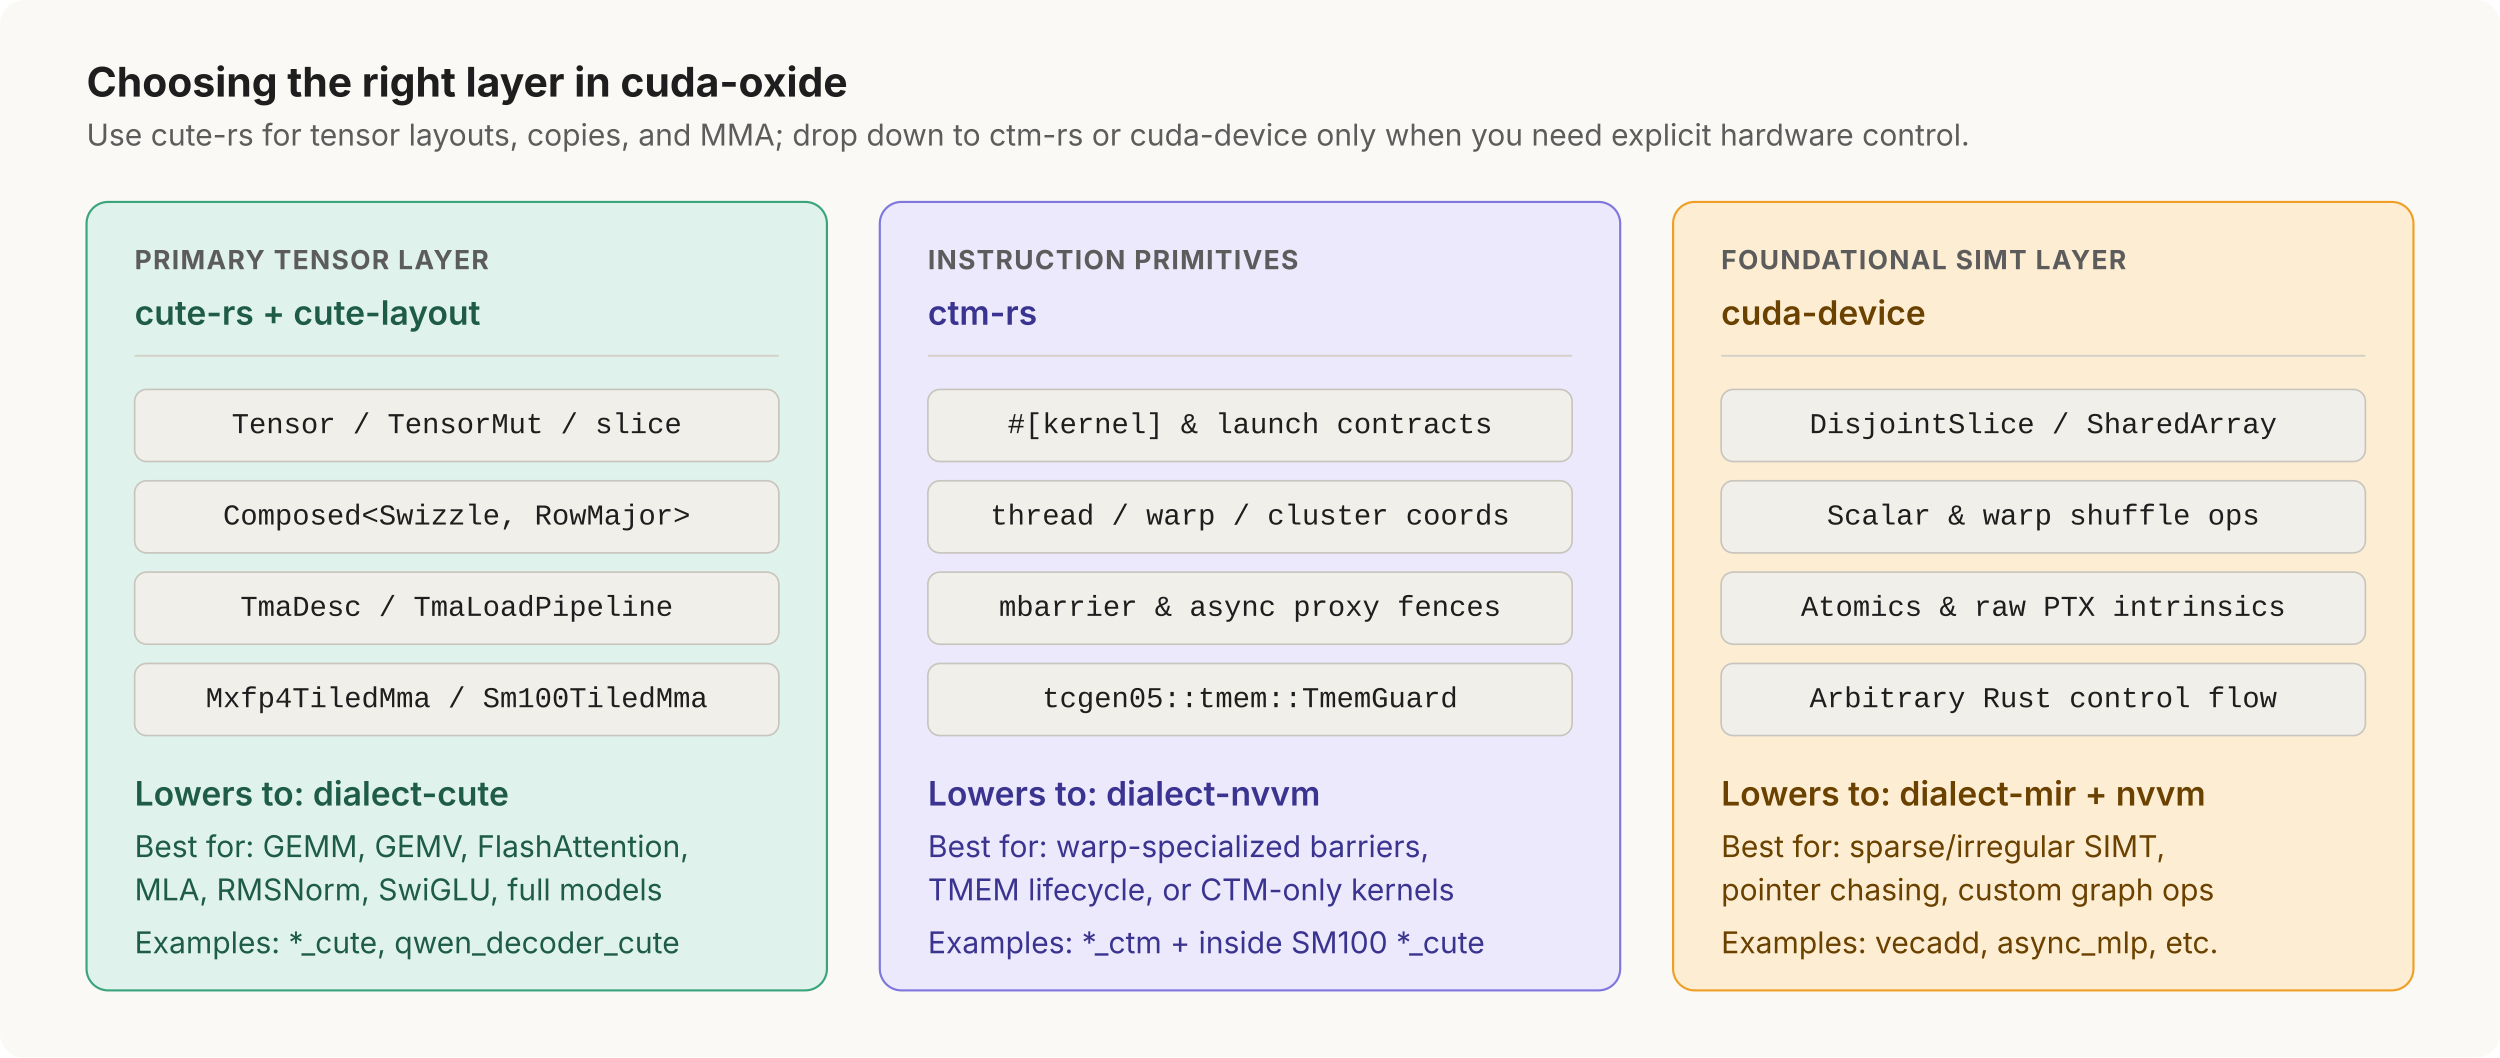
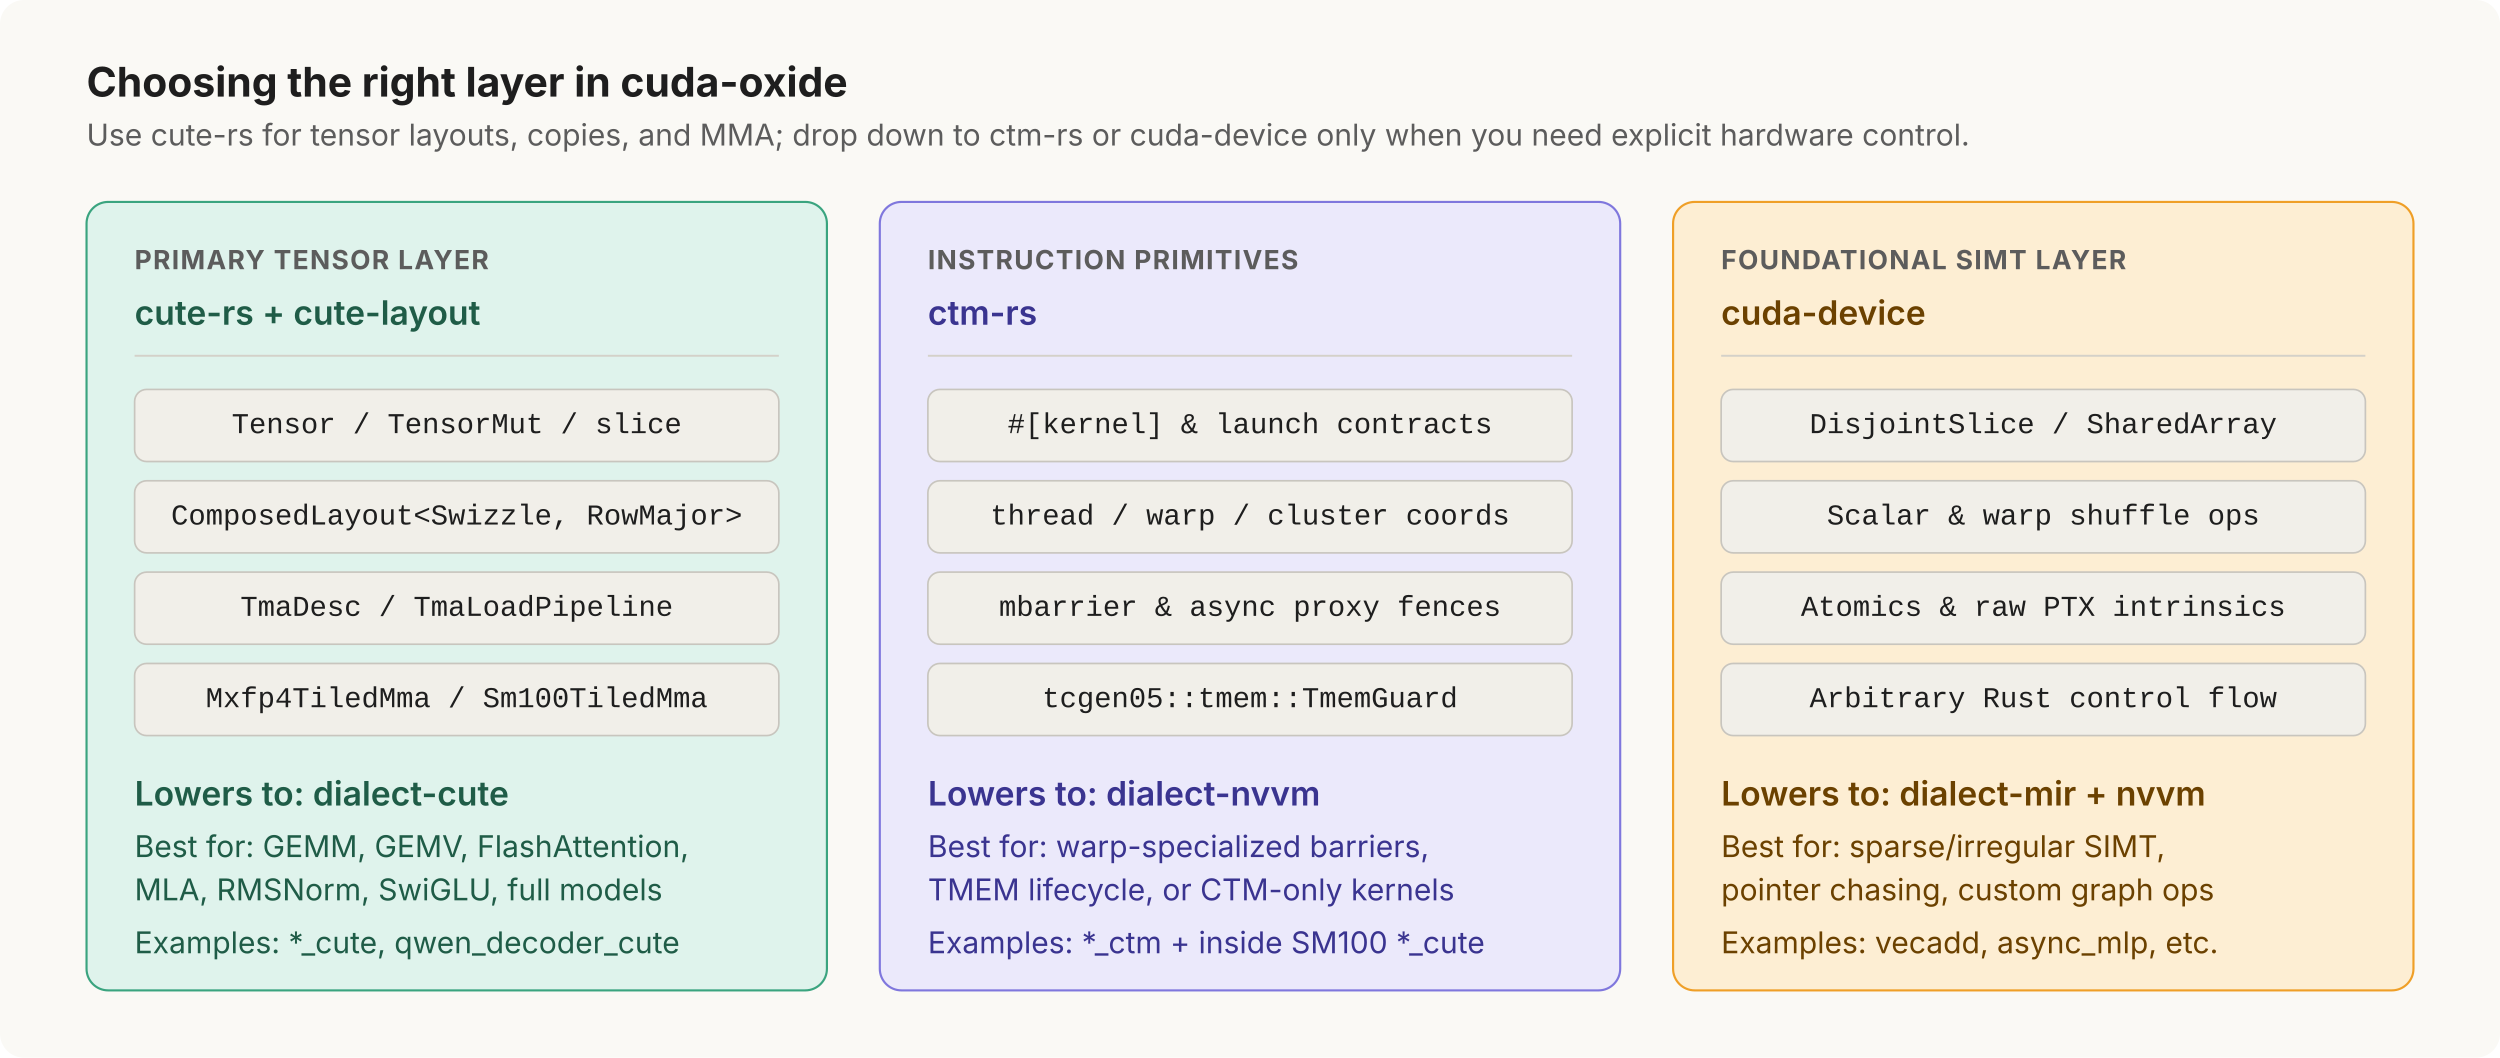
<svg xmlns="http://www.w3.org/2000/svg" class="cute-rs-preview" width="1040" height="440" viewBox="0 0 1040 440" role="img" font-family="-apple-system, BlinkMacSystemFont, 'Segoe UI', Inter, Roboto, Helvetica, Arial, sans-serif">
  <style>.cute-rs-preview text { dominant-baseline:central; text-anchor:middle } .cute-rs-preview .l { text-anchor:start } .cute-rs-preview .bg { fill:#faf9f5 } .cute-rs-preview .title { font-size:17px; font-weight:700; fill:#1e1e1e } .cute-rs-preview .sec { font-size:11px; font-weight:700; letter-spacing:0.05em; fill:#5c5c5c } .cute-rs-preview .th { font-size:14px; font-weight:600; fill:#1e1e1e } .cute-rs-preview .ts { font-size:12.5px; fill:#5c5c5c } .cute-rs-preview .tm { font-family:'SFMono-Regular', Consolas, 'Liberation Mono', Menlo, monospace; font-size:12px; font-weight:500 } .cute-rs-preview .k-box { fill:#f1efe9; stroke:#c8c5be } .cute-rs-preview .tx-box { fill:#1e1e1e } .cute-rs-preview .k-purple { fill:#ebe9fb; stroke:#7f77dd } .cute-rs-preview .tx-purple { fill:#3a3490 } .cute-rs-preview .k-teal { fill:#dff3ec; stroke:#3aa47f } .cute-rs-preview .tx-teal { fill:#1f5c47 } .cute-rs-preview .k-amber { fill:#fdeed3; stroke:#ef9f27 } .cute-rs-preview .tx-amber { fill:#6b4100 } .cute-rs-preview .hair { stroke:#d4d1c9 } @media (prefers-color-scheme: dark) { .cute-rs-preview .bg { fill:#161618 } .cute-rs-preview .title, .cute-rs-preview .th { fill:#f2f2f2 } .cute-rs-preview .sec { fill:#a3a3a3 } .cute-rs-preview .ts { fill:#b8b8b8 } .cute-rs-preview .k-box { fill:#242428; stroke:#4a4a50 } .cute-rs-preview .tx-box { fill:#f2f2f2 } .cute-rs-preview .hair { stroke:#3a3a40 } .cute-rs-preview .k-purple { fill:#3a3490; stroke:#9a93ea } .cute-rs-preview .tx-purple { fill:#e9e7fb } .cute-rs-preview .k-teal { fill:#1f5c47; stroke:#5fc6a0 } .cute-rs-preview .tx-teal { fill:#dff3ec } .cute-rs-preview .k-amber { fill:#6b4100; stroke:#f3b65a } .cute-rs-preview .tx-amber { fill:#fdeed3 } }</style>
  <rect class="bg" width="1040" height="440" rx="10" />
  <text class="title l" x="36" y="34">Choosing the right layer in cuda-oxide</text>
  <text class="ts l" x="36" y="56">Use cute-rs for tensor layouts, copies, and MMA; drop down to ctm-rs or cuda-device only when you need explicit hardware control.</text>
  <rect class="k-teal" x="36" y="84" width="308" height="328" rx="9" stroke-width="0.9" />
  <text class="sec l" x="56" y="108">PRIMARY TENSOR LAYER</text>
  <text class="th tx-teal l" x="56" y="130">cute-rs + cute-layout</text>
  <line class="hair" x1="56" y1="148" x2="324" y2="148" stroke-width="0.8" />
  <rect class="k-box" x="56" y="162" width="268" height="30" rx="5" stroke-width="0.7" />
  <text class="tm tx-box" x="190" y="177">Tensor / TensorMut / slice</text>
  <rect class="k-box" x="56" y="200" width="268" height="30" rx="5" stroke-width="0.7" />
-   <text class="tm tx-box" x="190" y="215">Composed&lt;Swizzle, RowMajor&gt;</text>
+   <text class="tm tx-box" x="190" y="215">ComposedLayout&lt;Swizzle, RowMajor&gt;</text>
  <rect class="k-box" x="56" y="238" width="268" height="30" rx="5" stroke-width="0.7" />
  <text class="tm tx-box" x="190" y="253">TmaDesc / TmaLoadPipeline</text>
  <rect class="k-box" x="56" y="276" width="268" height="30" rx="5" stroke-width="0.7" />
  <text class="tm tx-box" x="190" y="291">Mxfp4TiledMma / Sm100TiledMma</text>
  <text class="th tx-teal l" x="56" y="330">Lowers to: dialect-cute</text>
  <text class="ts tx-teal l" x="56" y="352">Best for: GEMM, GEMV, FlashAttention,</text>
  <text class="ts tx-teal l" x="56" y="370">MLA, RMSNorm, SwiGLU, full models</text>
  <text class="ts tx-teal l" x="56" y="392">Examples: *_cute, qwen_decoder_cute</text>
  <rect class="k-purple" x="366" y="84" width="308" height="328" rx="9" stroke-width="0.9" />
  <text class="sec l" x="386" y="108">INSTRUCTION PRIMITIVES</text>
  <text class="th tx-purple l" x="386" y="130">ctm-rs</text>
  <line class="hair" x1="386" y1="148" x2="654" y2="148" stroke-width="0.8" />
  <rect class="k-box" x="386" y="162" width="268" height="30" rx="5" stroke-width="0.7" />
  <text class="tm tx-box" x="520" y="177">#[kernel] &amp; launch contracts</text>
  <rect class="k-box" x="386" y="200" width="268" height="30" rx="5" stroke-width="0.7" />
  <text class="tm tx-box" x="520" y="215">thread / warp / cluster coords</text>
  <rect class="k-box" x="386" y="238" width="268" height="30" rx="5" stroke-width="0.7" />
  <text class="tm tx-box" x="520" y="253">mbarrier &amp; async proxy fences</text>
  <rect class="k-box" x="386" y="276" width="268" height="30" rx="5" stroke-width="0.7" />
  <text class="tm tx-box" x="520" y="291">tcgen05::tmem::TmemGuard</text>
  <text class="th tx-purple l" x="386" y="330">Lowers to: dialect-nvvm</text>
  <text class="ts tx-purple l" x="386" y="352">Best for: warp-specialized barriers,</text>
  <text class="ts tx-purple l" x="386" y="370">TMEM lifecycle, or CTM-only kernels</text>
  <text class="ts tx-purple l" x="386" y="392">Examples: *_ctm + inside SM100 *_cute</text>
  <rect class="k-amber" x="696" y="84" width="308" height="328" rx="9" stroke-width="0.9" />
  <text class="sec l" x="716" y="108">FOUNDATIONAL SIMT LAYER</text>
  <text class="th tx-amber l" x="716" y="130">cuda-device</text>
  <line class="hair" x1="716" y1="148" x2="984" y2="148" stroke-width="0.8" />
  <rect class="k-box" x="716" y="162" width="268" height="30" rx="5" stroke-width="0.7" />
  <text class="tm tx-box" x="850" y="177">DisjointSlice / SharedArray</text>
  <rect class="k-box" x="716" y="200" width="268" height="30" rx="5" stroke-width="0.7" />
  <text class="tm tx-box" x="850" y="215">Scalar &amp; warp shuffle ops</text>
  <rect class="k-box" x="716" y="238" width="268" height="30" rx="5" stroke-width="0.7" />
  <text class="tm tx-box" x="850" y="253">Atomics &amp; raw PTX intrinsics</text>
  <rect class="k-box" x="716" y="276" width="268" height="30" rx="5" stroke-width="0.7" />
  <text class="tm tx-box" x="850" y="291">Arbitrary Rust control flow</text>
  <text class="th tx-amber l" x="716" y="330">Lowers to: dialect-mir + nvvm</text>
  <text class="ts tx-amber l" x="716" y="352">Best for: sparse/irregular SIMT,</text>
  <text class="ts tx-amber l" x="716" y="370">pointer chasing, custom graph ops</text>
  <text class="ts tx-amber l" x="716" y="392">Examples: vecadd, async_mlp, etc.</text>
</svg>
